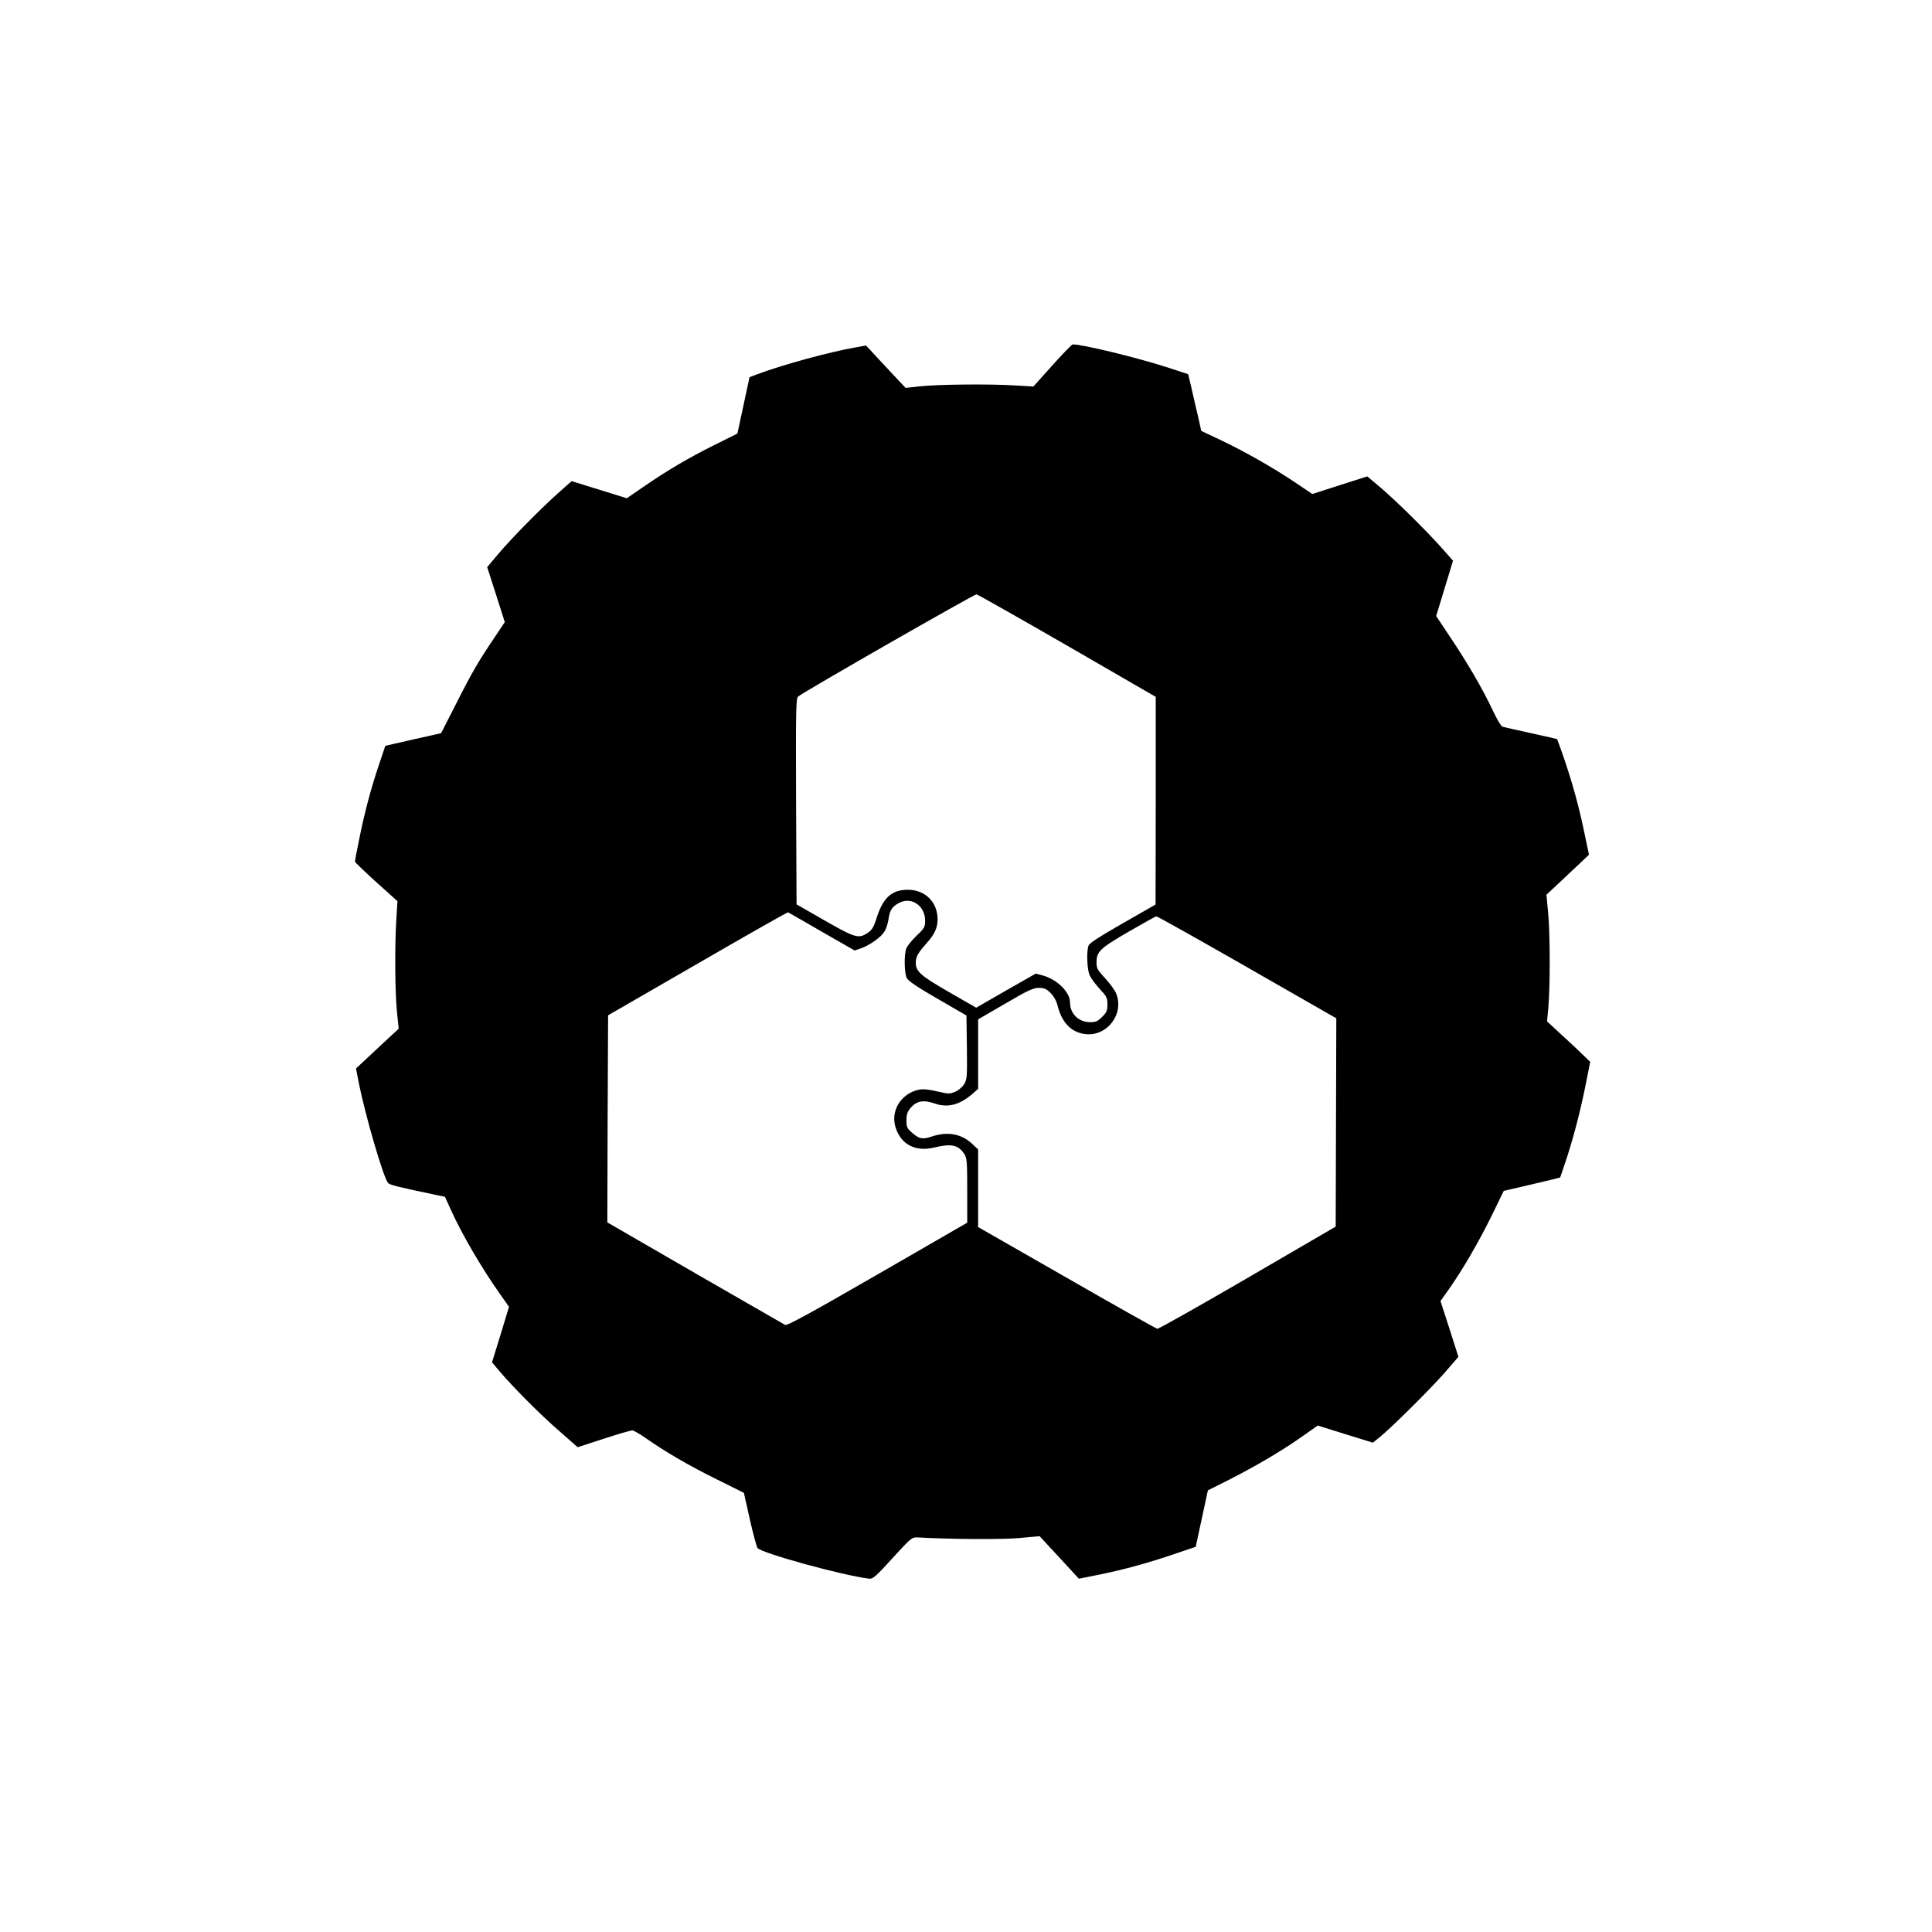
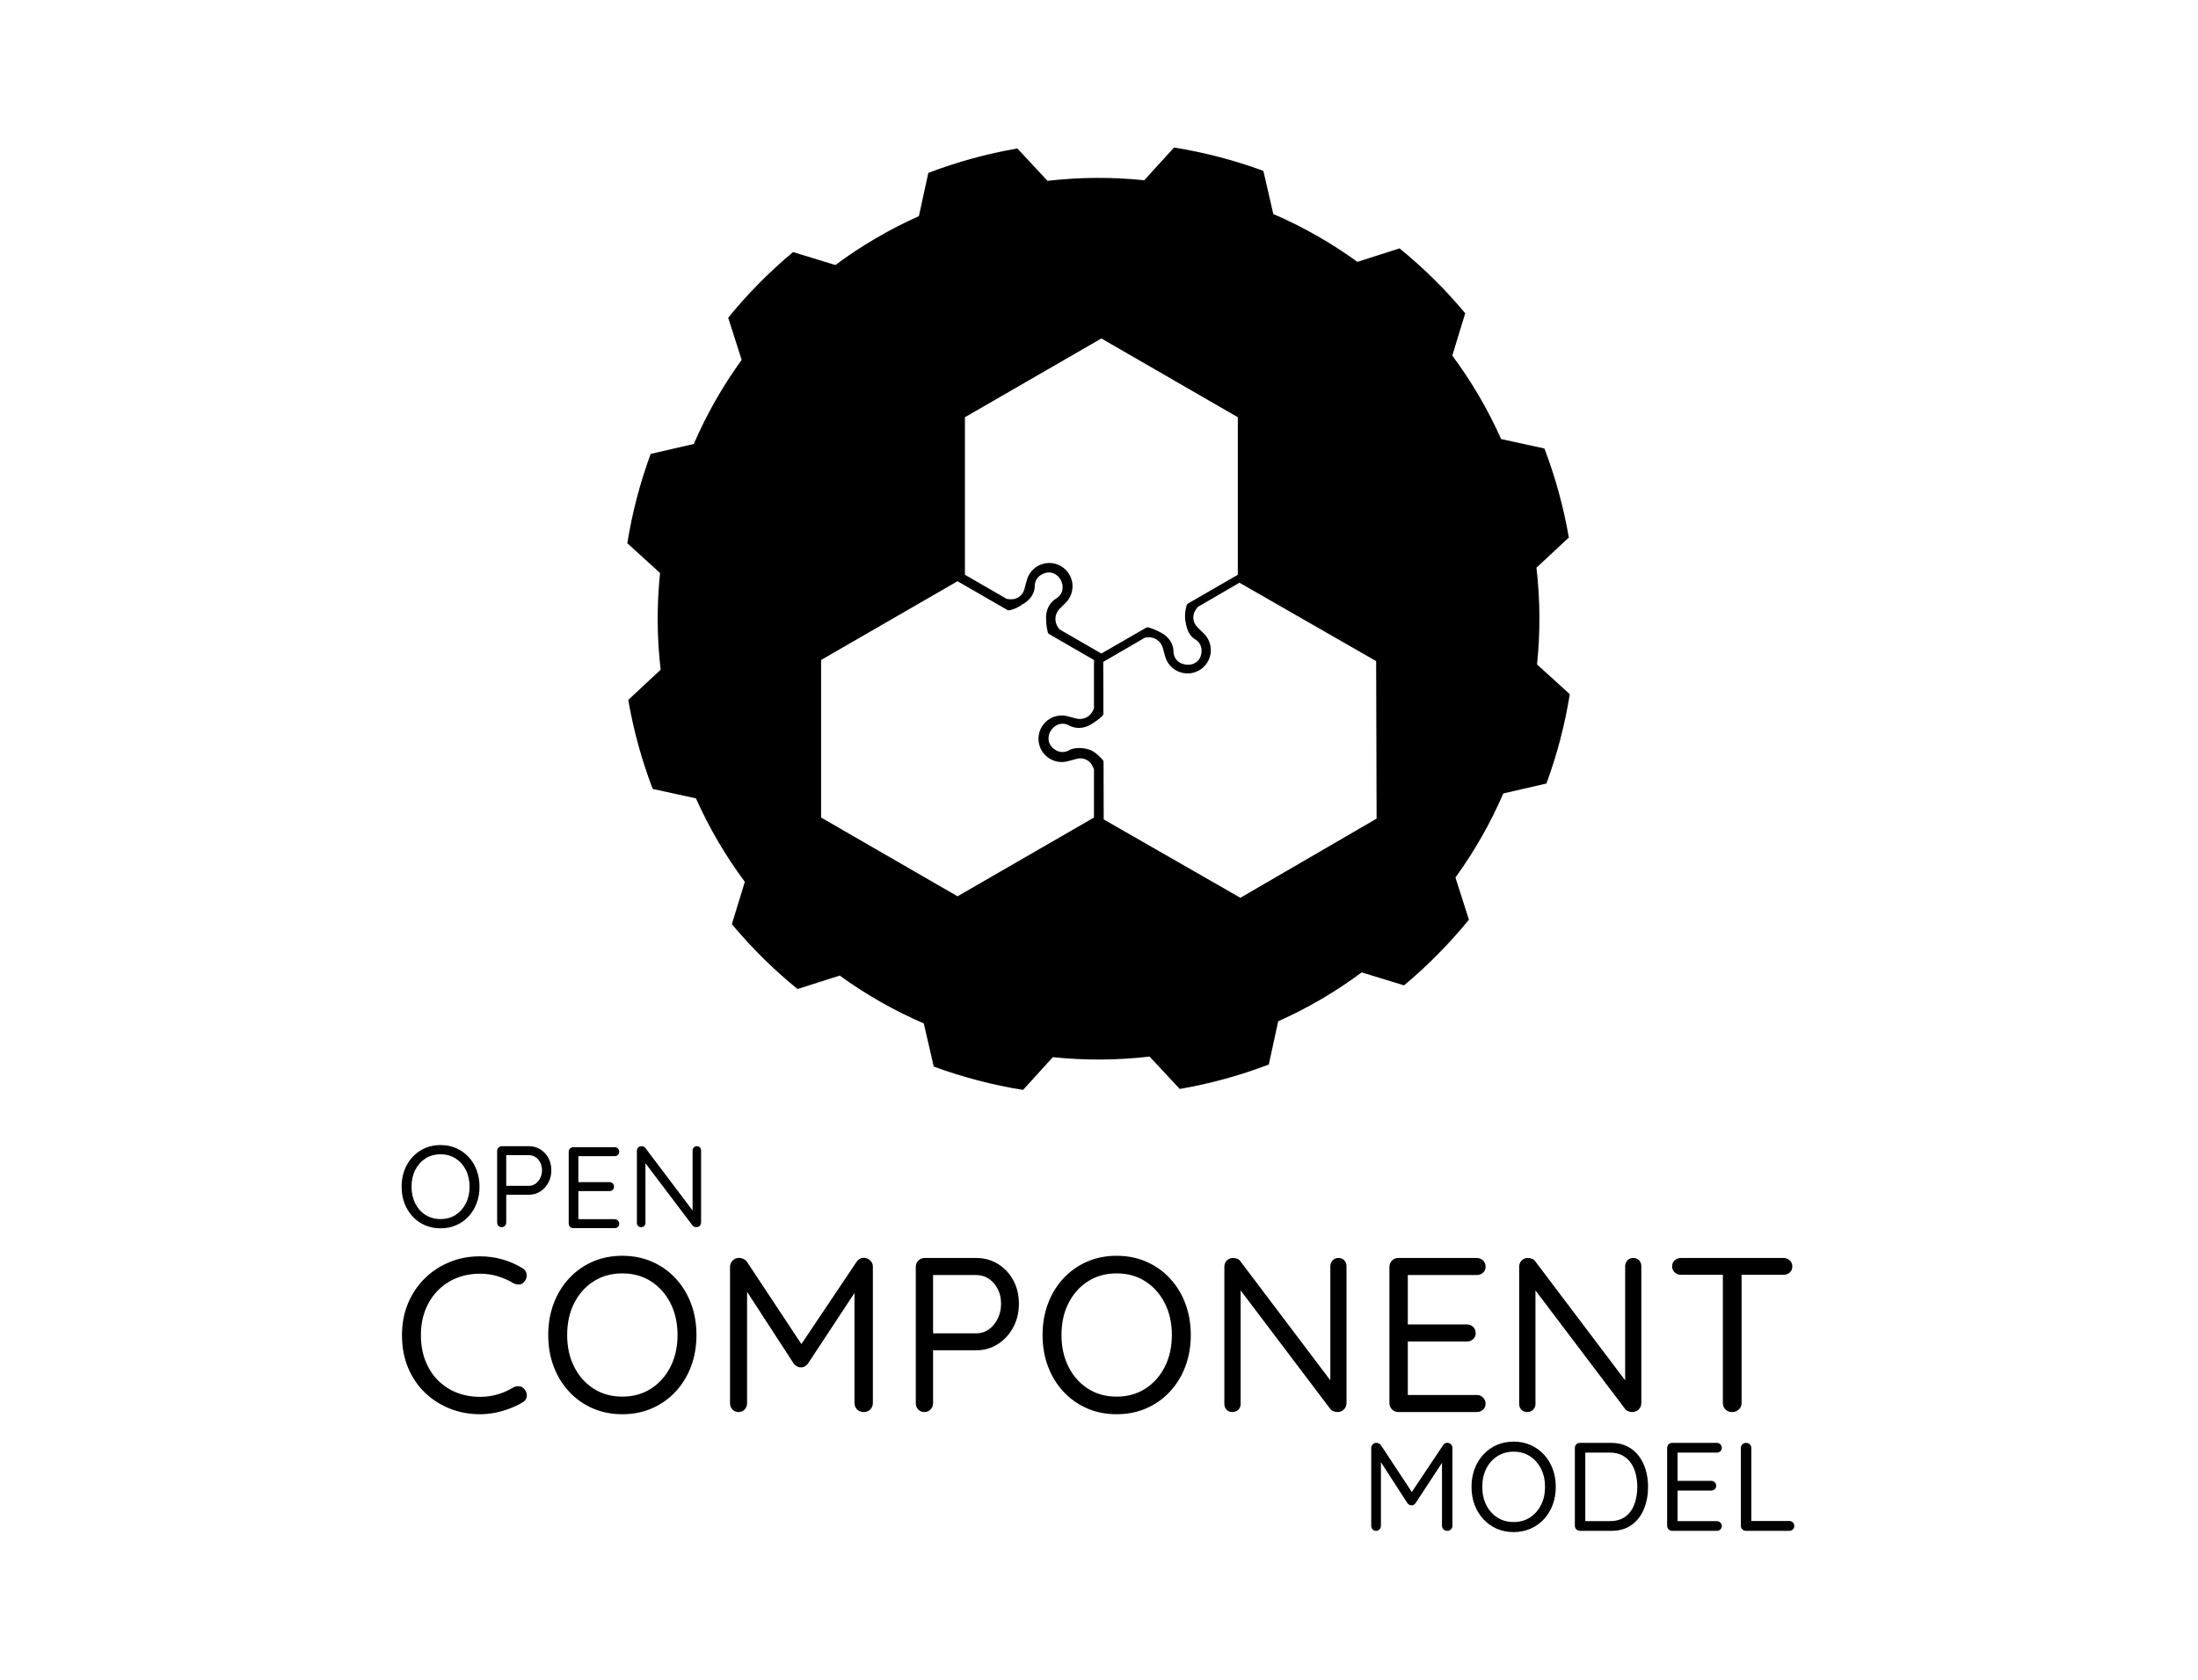
- <svg xmlns="http://www.w3.org/2000/svg" id="Layer_1" data-name="Layer 1" width="945.12" height="945.12" viewBox="0 0 945.12 945.12">
-   <path d="M514.69,178.86l-9.15,10.21-9.15-.53c-11.81-.76-37.73-.53-46.49.46l-6.86.76-3.05-3.2c-1.68-1.75-6.02-6.4-9.68-10.37l-6.63-7.16-5.56.99c-12.5,2.21-35.21,8.38-47.56,13.03l-3.89,1.45-2.97,13.8-2.97,13.8-11.05,5.49c-12.58,6.25-23.48,12.65-35.06,20.66l-8,5.49-13.49-4.19-13.49-4.19-6.71,5.95c-8.84,7.93-22.79,22.1-29.34,29.88l-5.26,6.25,4.34,13.49,4.27,13.41-4.95,7.39c-7.93,11.74-11.05,17.07-18.83,32.47l-7.39,14.48-13.64,3.05-13.64,3.12-3.2,9.53c-3.81,11.2-7.24,24.16-9.76,37.12-1.07,5.18-1.91,9.68-1.91,9.98s4.65,4.8,10.37,9.98l10.44,9.37-.53,8.61c-.84,12.8-.69,36.28.3,45.58l.84,8.23-7.09,6.55c-3.89,3.66-8.61,8-10.44,9.76l-3.35,3.12,1.3,6.78c3.12,15.78,11.97,46.26,14.33,49.16.91,1.07,3.96,1.83,23.93,6.02l3.96.84,2.82,6.25c5.49,12.12,15.24,28.81,24.16,41.39l4.34,6.17-4.12,13.57-4.19,13.57,3.58,4.27c6.63,7.77,19.51,20.81,28.96,29.04l9.37,8.23,12.65-4.12c7.01-2.29,13.34-4.12,14.02-4.12s3.58,1.68,6.55,3.73c9.37,6.63,21.72,13.8,35.06,20.35l13.03,6.48,2.9,12.96c1.6,7.16,3.35,13.41,3.73,14.02,2.06,2.52,41.54,13.41,54.72,15.02,1.75.15,3.28-1.14,11.36-10.06,8.92-9.76,9.53-10.29,12.12-10.14,15.78.91,41.69,1.07,50,.3l9.83-.91,2.67,2.9c1.45,1.6,5.79,6.25,9.6,10.37l6.94,7.55,10.21-2.06c11.74-2.36,24.54-5.87,37.73-10.44l9.22-3.12,2.97-13.8,2.97-13.8,4.57-2.29c16.84-8.31,30.79-16.39,42.91-25l6.25-4.42,13.49,4.19,13.49,4.19,3.51-2.82c5.95-4.88,24.31-23.09,31.48-31.25l6.86-7.93-4.34-13.64-4.42-13.64,4.27-6.02c6.63-9.45,14.48-22.94,20.88-35.98l5.79-11.89,13.72-3.2c7.55-1.75,13.8-3.28,13.87-3.35s1.52-4.42,3.28-9.68c3.51-10.82,7.01-24.31,9.6-37.73l1.83-9.15-4.34-4.19c-2.36-2.36-7.16-6.78-10.59-9.91l-6.17-5.72.61-6.86c.91-10.06.91-35.75-.08-46.11l-.84-8.99,5.95-5.56c3.35-3.12,8-7.55,10.44-9.83l4.42-4.19-2.36-11.2c-2.52-12.35-6.02-24.85-10.29-37.19-1.52-4.42-2.9-8.08-2.97-8.16s-5.79-1.37-12.73-2.9c-6.86-1.52-13.11-2.9-13.87-3.12s-2.82-3.66-4.95-8.23c-4.95-10.44-11.81-22.26-20.43-35.21l-7.16-10.75,4.12-13.49,4.12-13.57-5.87-6.63c-8.38-9.3-21.42-22.1-29.27-28.89l-6.78-5.72-13.41,4.27-13.49,4.34-8.38-5.64c-11.05-7.39-24.47-15.02-36.28-20.66l-9.68-4.57-1.52-6.86c-.91-3.73-2.36-10.06-3.2-13.87l-1.68-7.01-9.3-3.05c-15.09-4.95-42.76-11.66-47.18-11.51-.53.08-5.03,4.73-10.06,10.37ZM522.16,315.9l43.22,25v50.76l-.08,50.84-16.01,9.15c-11.2,6.4-16.31,9.68-16.77,10.9-1.07,2.82-.76,11.36.46,14.41.69,1.52,2.9,4.57,4.95,6.78,3.43,3.66,3.81,4.34,3.81,7.55s-.38,3.96-2.59,6.17-3.2,2.59-5.79,2.59c-5.72,0-9.91-4.12-9.91-9.68,0-5.03-6.25-11.2-13.34-13.19l-3.43-.91-14.56,8.31-14.56,8.38-13.41-7.7c-13.87-8-16.16-9.98-16.16-14.41,0-2.82,1.07-4.65,5.18-9.3,4.04-4.5,5.49-7.62,5.49-11.81,0-8.46-6.1-14.48-14.56-14.48-7.77,0-12.04,3.81-15.17,13.49-1.52,4.88-2.36,6.25-4.5,7.62-4.34,2.97-6.17,2.44-21.04-6.1l-13.72-7.85-.23-50.3c-.15-44.36-.08-50.53.99-51.37,3.05-2.52,86.28-50.15,87.27-50,.69.15,20.66,11.43,44.44,25.15ZM448,441.81c2.9,1.75,4.57,4.88,4.57,8.69,0,2.9-.38,3.66-4.19,7.24-2.29,2.21-4.57,5.03-5.03,6.25-1.14,2.9-.99,11.97.23,14.48.69,1.37,5.18,4.42,15.09,10.14l14.1,8.16.23,15.55c.15,14.48.08,15.7-1.37,18.06-.91,1.45-2.82,3.05-4.42,3.73-2.59,1.07-3.28,1.07-8.16-.08-6.63-1.52-8.84-1.52-12.42-.08-7.24,3.12-10.9,10.75-8.38,17.99,2.67,8,9.68,11.59,18.6,9.45,8.61-2.06,11.89-1.37,14.94,3.2,1.22,1.91,1.37,3.89,1.37,17.84v15.7l-43.98,25.38c-33.31,19.21-44.21,25.15-45.12,24.62-.69-.38-20.5-11.81-44.13-25.38l-42.83-24.77.15-50.61.23-50.69,43.83-25.3c24.09-13.95,43.98-25.23,44.21-25.08.23.08,7.62,4.34,16.46,9.45l16.08,9.22,3.2-1.07c4.34-1.6,9.83-5.49,11.43-8.23.76-1.22,1.6-3.73,1.91-5.64.61-4.42,1.52-6.17,4.5-7.93,2.97-1.83,6.1-1.91,8.92-.3ZM610.04,473.14l43.67,25-.15,50.99-.15,50.91-43.06,25.08c-23.7,13.8-43.6,25-44.21,24.92-.61-.15-20.66-11.36-44.36-25l-43.29-24.77v-37.96l-2.82-2.67c-5.34-5.03-12.04-6.25-19.89-3.66-4.5,1.52-6.1,1.22-9.76-1.98-2.29-1.98-2.59-2.74-2.59-5.95,0-2.82.46-4.19,1.98-6.02,2.9-3.43,6.25-4.12,11.59-2.29,6.55,2.36,12.42.84,18.83-4.73l2.67-2.36v-33.99l13.26-7.7c11.05-6.48,13.72-7.7,16.46-7.7,2.59,0,3.66.46,5.72,2.52,1.52,1.52,2.9,3.89,3.35,5.95,2.06,8.38,6.63,13.19,13.34,14.1,10.82,1.52,19.59-9.83,15.32-19.97-.61-1.52-3.05-4.8-5.34-7.32-3.73-3.96-4.19-4.88-4.19-7.7,0-5.34,1.6-6.86,15.62-15.02,7.16-4.12,13.26-7.55,13.64-7.55.38-.08,20.35,11.13,44.36,24.85Z" />
+ <svg xmlns="http://www.w3.org/2000/svg" xml:space="preserve" style="fill-rule:evenodd;clip-rule:evenodd;stroke-linejoin:round;stroke-miterlimit:2" viewBox="0 0 2244 1715">
+   <path d="M-7.986 6326.045h2243.083v1714.924H-7.986z" style="fill:none" transform="translate(7.986 -6326.045)" />
+   <path d="M65.802 431.527v96.081q0 3.231-2.248 5.463t-5.723 2.232-5.671-2.232-2.197-5.463V409.903q0-3.039 2.401-5.367 2.402-2.328 5.978-2.328 1.941 0 4.036.903 2.096.903 3.321 2.517l50.538 71.009 51.238-71.009q2.758-3.609 6.948-3.42 3.27.096 5.723 2.233t2.452 5.462v117.705q0 3.231-2.401 5.463-2.402 2.232-6.08 2.232-3.781 0-6.182-2.232t-2.402-5.463v-95.104l-43.224 60.999q-1.124 1.425-2.861 2.375a6.8 6.8 0 0 1-3.678.855q-1.84.096-3.679-.855-1.84-.95-2.963-2.375zm285.605 37.276q0 14.726-5.058 27.17-5.059 12.446-14.306 21.708t-21.868 14.392q-12.619 5.13-27.641 5.13-15.02 0-27.589-5.13t-21.817-14.392-14.305-21.708q-5.06-12.444-5.059-27.17 0-14.724 5.059-27.17 5.058-12.444 14.305-21.707t21.817-14.393q12.568-5.13 27.589-5.13 15.022 0 27.641 5.13 12.62 5.13 21.868 14.393t14.306 21.707q5.058 12.446 5.058 27.17m-17.576 0q0-15.484-6.591-27.502t-18.087-18.858-26.619-6.84q-15.021 0-26.567 6.84-11.547 6.84-18.087 18.81t-6.54 27.55q0 15.486 6.54 27.503t18.087 18.857 26.567 6.84q15.125 0 26.619-6.84 11.496-6.84 18.087-18.857t6.591-27.503m108.009-66.5q15.021 0 26.363 5.273 11.343 5.273 18.904 14.582t11.292 21.328q3.729 12.018 3.729 25.317 0 18.336-6.693 33.44-6.693 15.105-20.028 24.083t-33.567 8.977h-50.99q-3.474 0-5.876-2.232-2.401-2.232-2.401-5.463v-117.61q0-3.23 2.401-5.462 2.402-2.233 5.876-2.233zm-42.202 14.725v103.55h40.158q15.839 0 25.699-7.03 9.861-7.029 14.459-18.81 4.599-11.78 4.599-25.935 0-10.26-2.555-19.617t-7.97-16.578-13.897-11.4-20.335-4.18zm150.721 103.55h63.968q3.475 0 5.875 2.233 2.402 2.232 2.402 5.177 0 3.23-2.402 5.273-2.4 2.043-5.875 2.042h-72.755q-3.475 0-5.876-2.232t-2.401-5.463v-117.61q0-3.23 2.401-5.462 2.401-2.233 5.876-2.233h72.755q3.475 0 5.875 2.138 2.402 2.137 2.402 5.367t-2.402 5.225q-2.4 1.995-5.875 1.995h-63.968v42.655h54.771q3.474 0 5.876 2.138 2.401 2.137 2.401 5.367t-2.401 5.225-5.876 1.995h-54.771zm120.476-.19h61.923q3.475 0 5.876 2.138t2.401 5.367-2.401 5.32-5.876 2.09h-70.711q-3.576 0-5.927-2.232t-2.35-5.463v-117.61q0-3.23 2.452-5.462 2.452-2.233 6.234-2.233 3.372 0 5.875 2.233t2.504 5.462z" style="fill-rule:nonzero" transform="matrix(.62501 0 0 .67523 1368.705 1201.557)" />
+   <path d="M144.466 411.043q3.23 1.806 3.752 5.178.523 3.372-1.757 6.317-1.71 2.376-4.37 2.613t-5.32-1.093q-6.27-3.8-13.49-5.985-7.22-2.184-15.295-2.185-11.211 0-20.52 3.848-9.31 3.848-16.15 10.925t-10.593 16.767q-3.752 9.69-3.752 21.375 0 12.54 3.942 22.42t10.878 16.815q6.935 6.936 16.197 10.545t19.998 3.61q7.884 0 15.105-2.09a55.4 55.4 0 0 0 13.585-5.985q2.66-1.425 5.367-1.045t4.513 2.755q2.375 3.04 1.757 6.318-.617 3.278-3.657 4.892-4.75 2.85-10.83 5.178a79.4 79.4 0 0 1-12.635 3.657 66.2 66.2 0 0 1-13.205 1.33q-13.68 0-25.793-4.75-12.112-4.749-21.47-13.632t-14.725-21.518-5.367-28.5q0-14.724 5.13-27.122t14.297-21.518q9.168-9.12 21.423-14.202t26.505-5.083q9.975 0 19.332 2.66t17.148 7.505m150.385 57.76q0 14.726-4.703 27.17-4.702 12.446-13.3 21.708-8.597 9.262-20.33 14.392t-25.697 5.13q-13.965 0-25.65-5.13t-20.283-14.392-13.3-21.708q-4.702-12.444-4.702-27.17 0-14.724 4.702-27.17 4.703-12.444 13.3-21.707t20.283-14.393 25.65-5.13 25.697 5.13 20.33 14.393 13.3 21.707q4.703 12.446 4.703 27.17m-16.34 0q0-15.484-6.128-27.502-6.127-12.018-16.815-18.858-10.687-6.84-24.747-6.84-13.966 0-24.7 6.84-10.736 6.84-16.815 18.81t-6.08 27.55q0 15.486 6.08 27.503t16.815 18.857 24.7 6.84q14.06 0 24.747-6.84t16.815-18.857 6.128-27.503m60.04-37.276v96.081q0 3.231-2.09 5.463t-5.32 2.232-5.273-2.232q-2.042-2.232-2.042-5.463V409.903q0-3.039 2.232-5.367t5.558-2.328q1.805 0 3.752.903 1.948.903 3.088 2.517l46.984 71.009 47.636-71.009q2.565-3.609 6.46-3.42 3.04.096 5.32 2.233t2.28 5.462v117.705q0 3.231-2.233 5.463t-5.652 2.232q-3.515 0-5.748-2.232t-2.232-5.463v-95.104l-40.185 60.999a8.8 8.8 0 0 1-2.66 2.375q-1.615.951-3.42.855-1.71.096-3.42-.855-1.71-.95-2.755-2.375zm160.55 50.481v45.6q0 3.231-2.138 5.463t-5.367 2.232q-3.325 0-5.368-2.232-2.042-2.232-2.042-5.463v-117.61q0-3.23 2.232-5.462 2.233-2.233 5.463-2.233h44.46q10.354 0 18.715 5.13 8.36 5.13 13.252 14.06t4.893 20.33q0 11.21-4.893 20.33t-13.252 14.488q-8.36 5.367-18.715 5.367zm0-64.98v50.35h37.24q6.175 0 10.972-3.467 4.798-3.468 7.648-9.31t2.85-12.778q0-7.125-2.85-12.682t-7.648-8.835-10.972-3.278zm222.49 51.775q0 14.726-4.703 27.17-4.702 12.446-13.3 21.708-8.597 9.262-20.33 14.392t-25.697 5.13-25.65-5.13q-11.685-5.13-20.283-14.392-8.597-9.263-13.3-21.708-4.702-12.444-4.702-27.17 0-14.724 4.702-27.17 4.703-12.444 13.3-21.707t20.283-14.393 25.65-5.13 25.697 5.13 20.33 14.393 13.3 21.707q4.703 12.446 4.703 27.17m-16.34 0q0-15.484-6.128-27.502t-16.815-18.858-24.747-6.84q-13.966 0-24.7 6.84-10.736 6.84-16.815 18.81t-6.08 27.55q0 15.486 6.08 27.503t16.815 18.857 24.7 6.84q14.06 0 24.747-6.84 10.688-6.84 16.815-18.857t6.128-27.503m59.375-38.486v98.051q0 2.946-1.995 4.94t-5.13 1.995-5.035-1.995-1.9-4.94v-118.37q0-3.514 2.232-5.605 2.233-2.09 5.273-2.09 1.71 0 3.515.665 1.804.666 2.755 2.09l77.71 102.876v-98.506q0-3.039 1.995-5.082t5.035-2.043q3.135 0 5.035 2.043t1.9 5.082v117.99q0 3.516-2.28 5.7t-5.51 2.185q-1.615 0-3.325-.617-1.71-.618-2.66-1.758zm144.305 90.261h59.47q3.23 0 5.462 2.233 2.233 2.232 2.233 5.177 0 3.23-2.233 5.273t-5.462 2.042h-67.64q-3.23 0-5.463-2.232t-2.232-5.463v-117.61q0-3.23 2.232-5.462 2.233-2.233 5.463-2.233h67.64q3.23 0 5.462 2.138 2.233 2.137 2.233 5.367t-2.233 5.225-5.462 1.995h-59.47v42.655h50.92q3.23 0 5.462 2.138 2.233 2.137 2.233 5.367t-2.233 5.225-5.462 1.995h-50.92zm110.2-90.261v98.051q0 2.946-1.995 4.94t-5.13 1.995-5.035-1.995-1.9-4.94v-118.37q0-3.514 2.232-5.605 2.233-2.09 5.273-2.09 1.71 0 3.515.665 1.804.666 2.755 2.09l77.71 102.876v-98.506q0-3.039 1.995-5.082t5.035-2.043q3.135 0 5.035 2.043t1.9 5.082v117.99q0 3.516-2.28 5.7t-5.51 2.185q-1.615 0-3.325-.617-1.71-.618-2.66-1.758zm161.785-13.479h-36.1q-3.23 0-5.463-2.042-2.232-2.043-2.232-5.273t2.232-5.225 5.463-1.995h88.35q3.23 0 5.462 2.043 2.233 2.043 2.233 5.272 0 3.326-2.233 5.273t-5.462 1.947h-36.1v110.77q0 3.231-2.328 5.463t-5.842 2.232-5.748-2.232q-2.232-2.232-2.232-5.463z" style="fill-rule:nonzero" transform="translate(362.34 808.644)scale(1.18263)" />
+   <path d="M171.536 468.803q0 14.726-4.803 27.17-4.804 12.446-13.587 21.708t-20.768 14.392-26.251 5.13-26.202-5.13-20.72-14.392-13.586-21.708q-4.804-12.444-4.804-27.17 0-14.724 4.804-27.17 4.803-12.444 13.586-21.707t20.72-14.393 26.202-5.13 26.251 5.13 20.768 14.393 13.587 21.707q4.803 12.446 4.803 27.17m-16.692 0q0-15.484-6.259-27.502t-17.177-18.858-25.281-6.84q-14.265 0-25.232 6.84t-17.177 18.81-6.211 27.55q0 15.486 6.211 27.503t17.177 18.857 25.232 6.84q14.362 0 25.281-6.84 10.917-6.84 17.177-18.857t6.259-27.503m61.528 13.205v45.6q0 3.231-2.184 5.463-2.183 2.232-5.483 2.232-3.396 0-5.483-2.232t-2.087-5.463v-117.61q0-3.23 2.281-5.462 2.28-2.233 5.58-2.233h45.418q10.578 0 19.118 5.13t13.538 14.06 4.998 20.33q0 11.21-4.998 20.33t-13.538 14.488-19.118 5.367zm0-64.98v50.35h38.042q6.308 0 11.209-3.467t7.812-9.31q2.911-5.842 2.911-12.778 0-7.125-2.911-12.682t-7.812-8.835-11.209-3.278z" style="fill-rule:nonzero" transform="matrix(.60847 0 0 .62157 385.174 920.239)" />
+   <path d="M337.389 520.578h60.751q3.298 0 5.58 2.233 2.28 2.232 2.28 5.177 0 3.23-2.28 5.273-2.281 2.043-5.58 2.042h-69.097q-3.3 0-5.581-2.232-2.28-2.232-2.28-5.463v-117.61q0-3.23 2.28-5.462 2.281-2.233 5.581-2.233h69.097q3.298 0 5.58 2.138 2.28 2.137 2.28 5.367t-2.28 5.225q-2.281 1.995-5.58 1.995h-60.751v42.655h52.016q3.3 0 5.581 2.138 2.28 2.137 2.28 5.367t-2.28 5.225-5.581 1.995h-52.016z" style="fill-rule:nonzero" transform="matrix(.60847 0 0 .62157 385.174 921.239)" />
+   <path d="M449.962 430.317v98.051q0 2.946-2.038 4.94t-5.24 1.995-5.144-1.995-1.941-4.94v-118.37q0-3.514 2.281-5.605 2.28-2.09 5.386-2.09 1.748 0 3.591.665 1.844.666 2.814 2.09l79.384 102.876v-98.506q0-3.039 2.038-5.082t5.144-2.043q3.202 0 5.143 2.043t1.941 5.082v117.99q0 3.516-2.329 5.7t-5.629 2.185q-1.65 0-3.397-.617-1.746-.618-2.717-1.758z" style="fill-rule:nonzero" transform="matrix(.60847 0 0 .62157 385.174 920.239)" />
+   <path d="m1289.813 174.468 10.148 44.026a450.2 450.2 0 0 1 85.833 48.867l43.039-13.751.012.003a487.3 487.3 0 0 1 67.046 66.237l.001.014-13.225 43.2a450 450 0 0 1 49.9 85.236l44.148 9.614.012.007a487.3 487.3 0 0 1 24.944 90.886l-.003.013-33.058 30.8a450.2 450.2 0 0 1 .602 98.768l33.425 30.397.005.015a488 488 0 0 1-23.84 91.18l-.01.007-44.027 10.147a450.2 450.2 0 0 1-48.867 85.834l13.751 43.038-.004.018a487.5 487.5 0 0 1-66.236 67.041l-.015.005-43.204-13.226a450 450 0 0 1-85.232 49.9l-9.612 44.145-.008.012a487 487 0 0 1-90.886 24.944l-.013-.003-30.8-33.054a450.2 450.2 0 0 1-98.767.598l-30.398 33.425-.015.005a487 487 0 0 1-91.18-23.84l-.007-.01-10.151-44.028a450.2 450.2 0 0 1-85.83-48.862l-43.038 13.747-.017-.004a487 487 0 0 1-67.042-66.236l-.005-.015 13.225-43.2a450.2 450.2 0 0 1-49.9-85.232l-44.15-9.613-.006-.011a487 487 0 0 1-24.945-90.882l.005-.017 33.053-30.8a450 450 0 0 1-.597-98.767l-33.426-30.398-.006-.01a487 487 0 0 1 23.84-91.181l.012-.01 44.026-10.148a450 450 0 0 1 48.863-85.835l-13.747-43.037.003-.013a486.7 486.7 0 0 1 66.237-67.046l.01-.002 43.204 13.226a450 450 0 0 1 85.233-49.904l9.613-44.145.011-.01a487.5 487.5 0 0 1 90.882-24.946l.017.005 30.8 33.057a450.2 450.2 0 0 1 98.763-.603l30.402-33.424.011-.006a488 488 0 0 1 91.18 23.84zm-220.075 471.158c-1.339-5.067-1.69-10.16-1.785-14.704-.177-7.948 3.398-15.764 10.467-19.925a13.11 13.11 0 0 0 6.415-10.195c.36-4.233-1.531-9.412-4.605-12.347-1.578-1.503-3.407-2.66-5.553-3.39-4.144-1.405-8.62-.183-12.298 2.188a12.98 12.98 0 0 0-5.942 10.804l-.01.264c-.067 8.237-5.482 14.99-12.68 18.787-3.652 2.85-8.034 4.867-13.18 6.015a3.02 3.02 0 0 1-2.17-.338l-50.823-29.34-139.301 80.422v160.848l139.298 80.425 139.302-80.422V786.07c0-.508-.113-1.01-.331-1.47l-1.15-2.442a13.75 13.75 0 0 0-16.011-7.413l-9.227 2.488a23.76 23.76 0 0 1-29.942-22.946l-.003-.005a23.78 23.78 0 0 1 9.308-18.858 23.76 23.76 0 0 1 20.624-4.092l8.42 2.266a14.8 14.8 0 0 0 17.274-8.075l.806-1.733c.15-.332.23-.691.23-1.054l.001-48.867-45.723-26.402a3.03 3.03 0 0 1-1.411-1.84m102.708-5.049c5.059 1.373 9.643 3.617 13.631 5.806 6.967 3.824 11.948 10.824 12.021 19.03a13.1 13.1 0 0 0 5.617 10.65c3.49 2.43 8.87 3.208 12.997 2.184 2.187-.543 4.052-1.664 5.714-3.113 3.296-2.874 4.468-7.376 4.253-11.741a12.99 12.99 0 0 0-6.381-10.552 2 2 0 0 0-.17-.104c-7.094-4.179-9.048-12.413-10.209-20.44-.238-4.54.053-9.351 1.602-14.382a3.04 3.04 0 0 1 1.381-1.725l50.818-29.337.005-160.852-139.304-80.422-139.297 80.424V586.85l42.128 24.322c.441.257.933.409 1.44.45l2.692.227a13.75 13.75 0 0 0 14.423-10.164l2.46-9.23a23.764 23.764 0 0 1 34.84-14.46l.007.006a23.77 23.77 0 0 1 11.679 17.483 23.75 23.75 0 0 1-6.774 19.91l-6.166 6.158a14.8 14.8 0 0 0-1.644 19l1.1 1.562c.206.297.48.547.795.726l42.318 24.435 45.726-26.396a3.04 3.04 0 0 1 2.298-.303m-46.83 90.153c-3.71 3.705-7.936 6.565-11.815 8.934-6.785 4.143-15.337 4.978-22.486.96a13.12 13.12 0 0 0-12.04-.426c-3.84 1.82-7.46 6.035-8.358 10.19-.47 2.17-.586 4.326-.142 6.505.87 4.284 4.174 7.545 8.069 9.53a12.99 12.99 0 0 0 12.328-.287l.216-.127c7.153-4.075 19.13-1.952 23.63.61 3.955 2.248 7.345 5.376 10.854 9.31a3.06 3.06 0 0 1 .77 2.016l.166 58.692 139.53 80.027 139.068-80.823-.459-160.849-139.526-80.026-42.062 24.444a3.5 3.5 0 0 0-1.107 1.026l-1.534 2.221a13.746 13.746 0 0 0 1.64 17.568l6.781 6.727a23.76 23.76 0 0 1 6.841 19.89 23.77 23.77 0 0 1-11.632 17.526l-.005.003a23.76 23.76 0 0 1-34.876-14.348l-2.274-8.415a14.805 14.805 0 0 0-15.664-10.88l-1.903.177a2.5 2.5 0 0 0-1.025.328l-42.252 24.555.149 52.798a3.04 3.04 0 0 1-.882 2.144" />
</svg>
